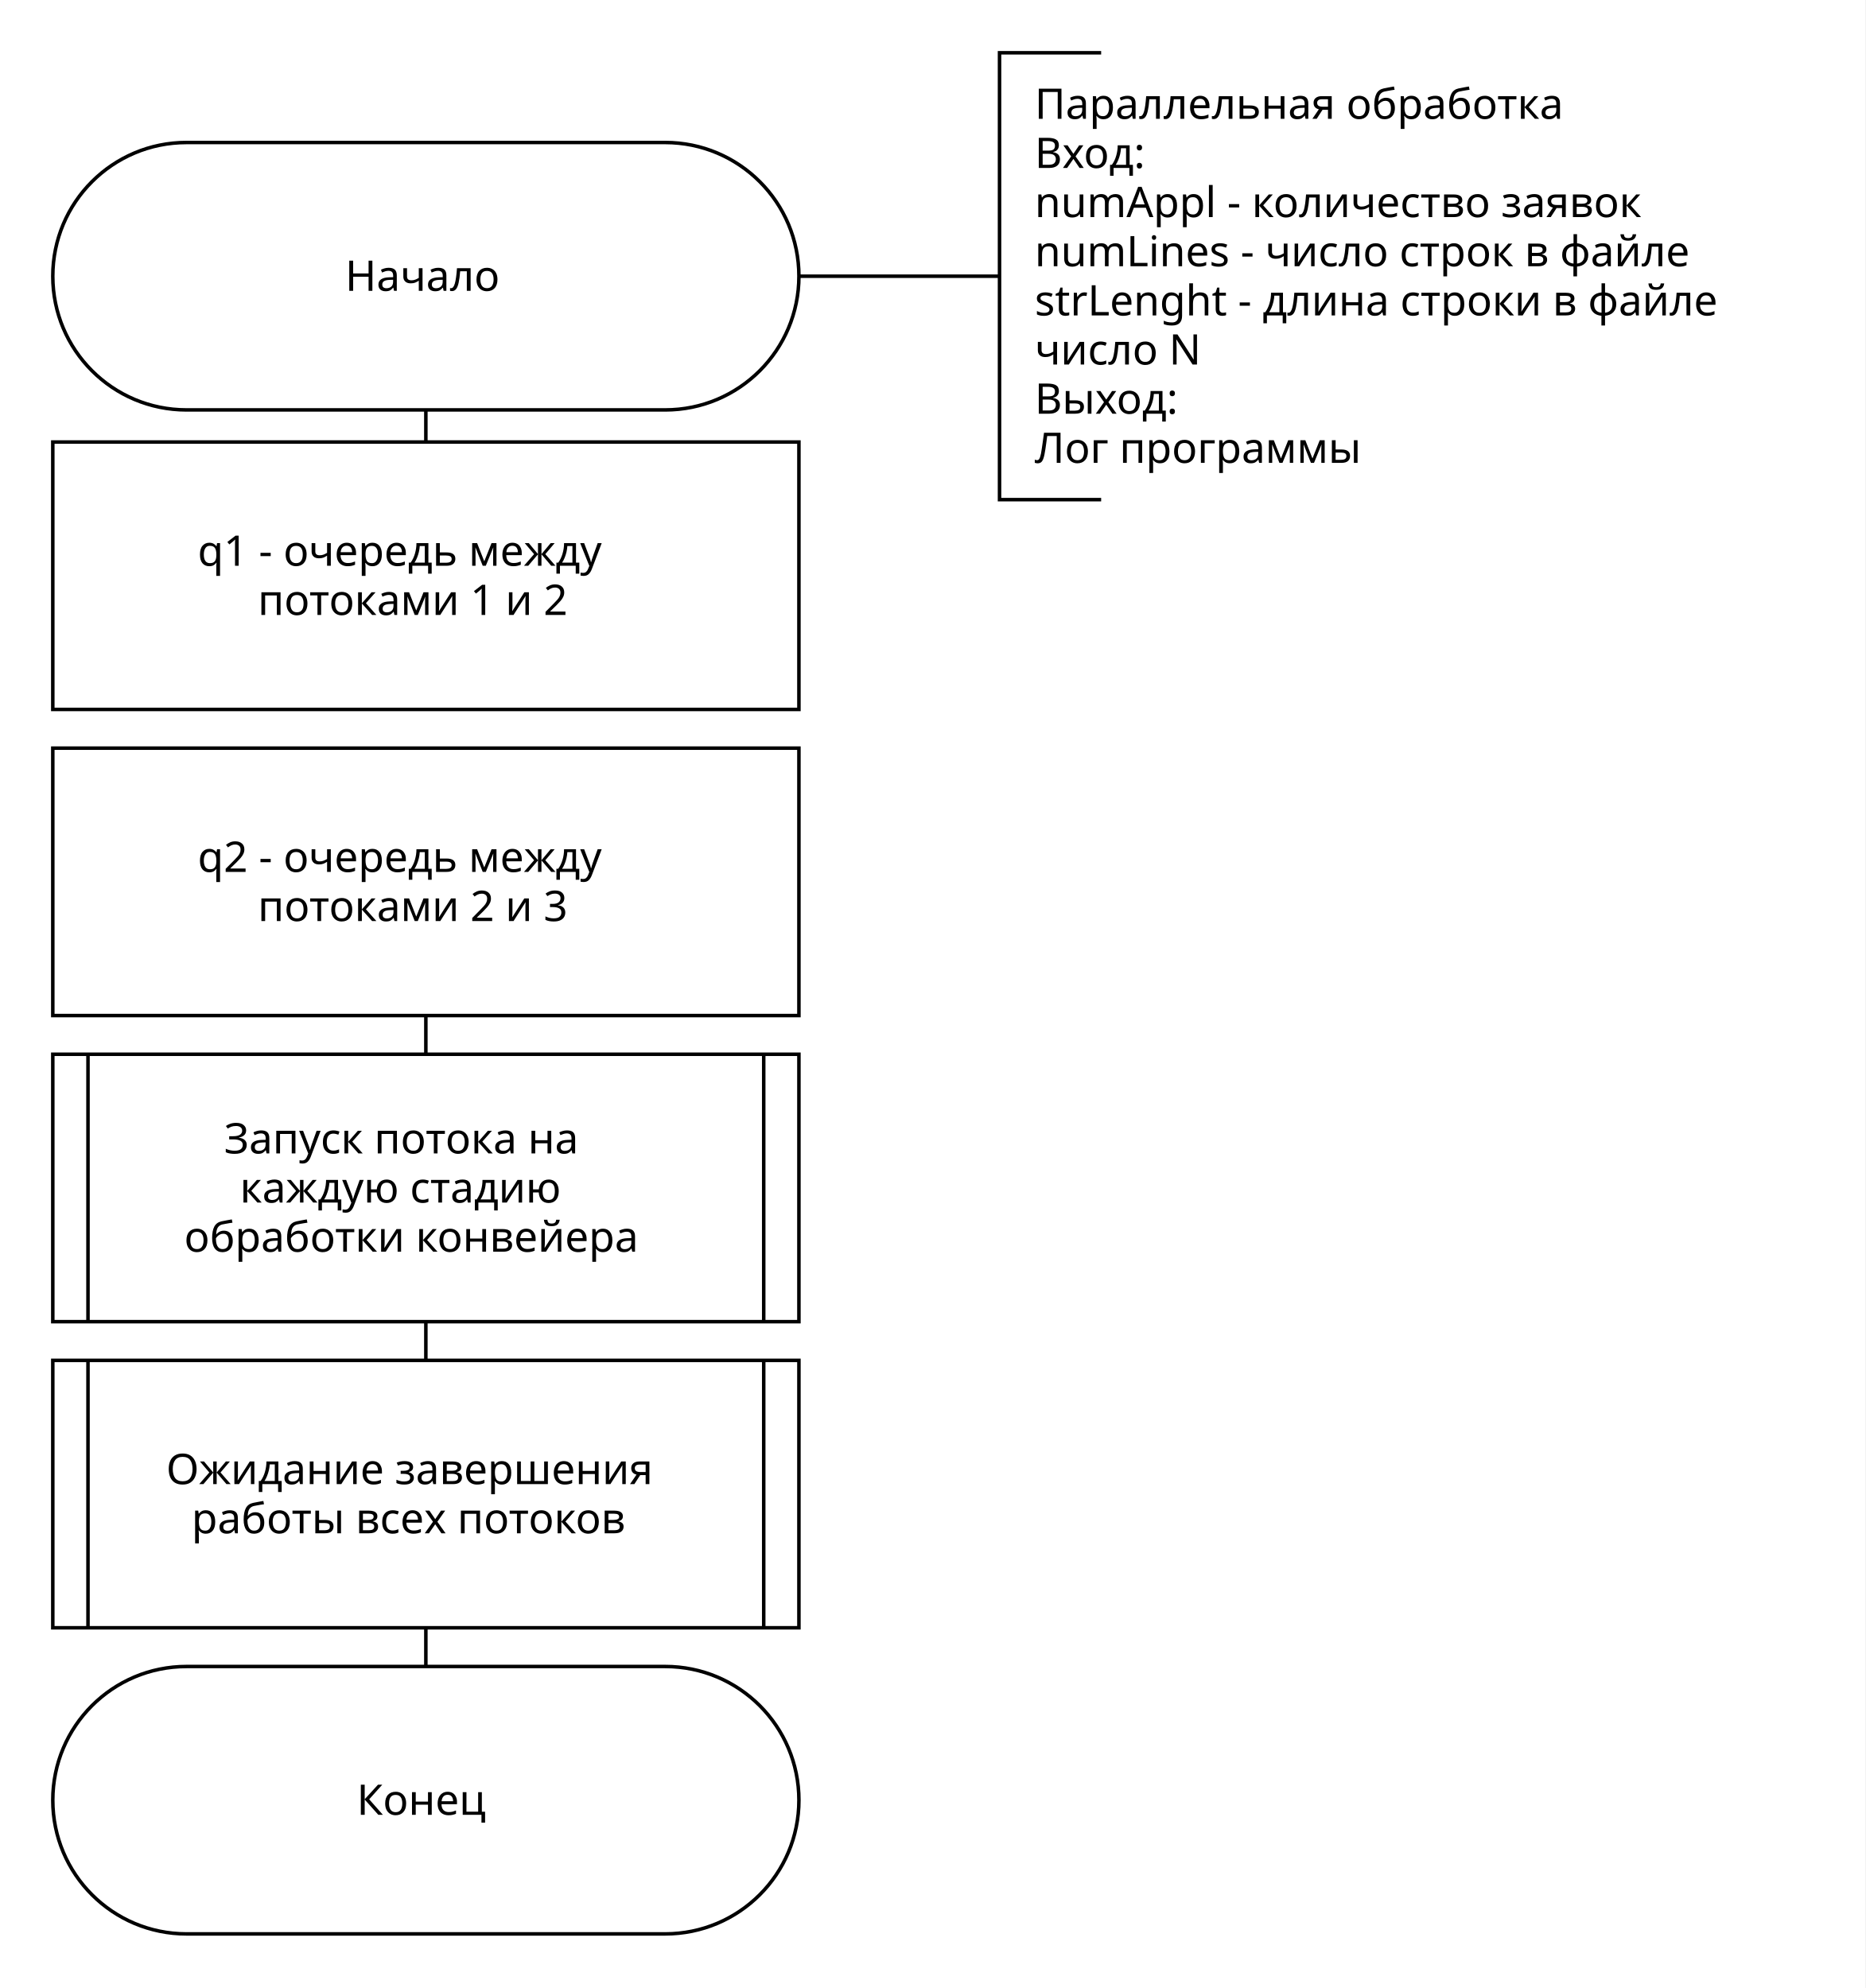
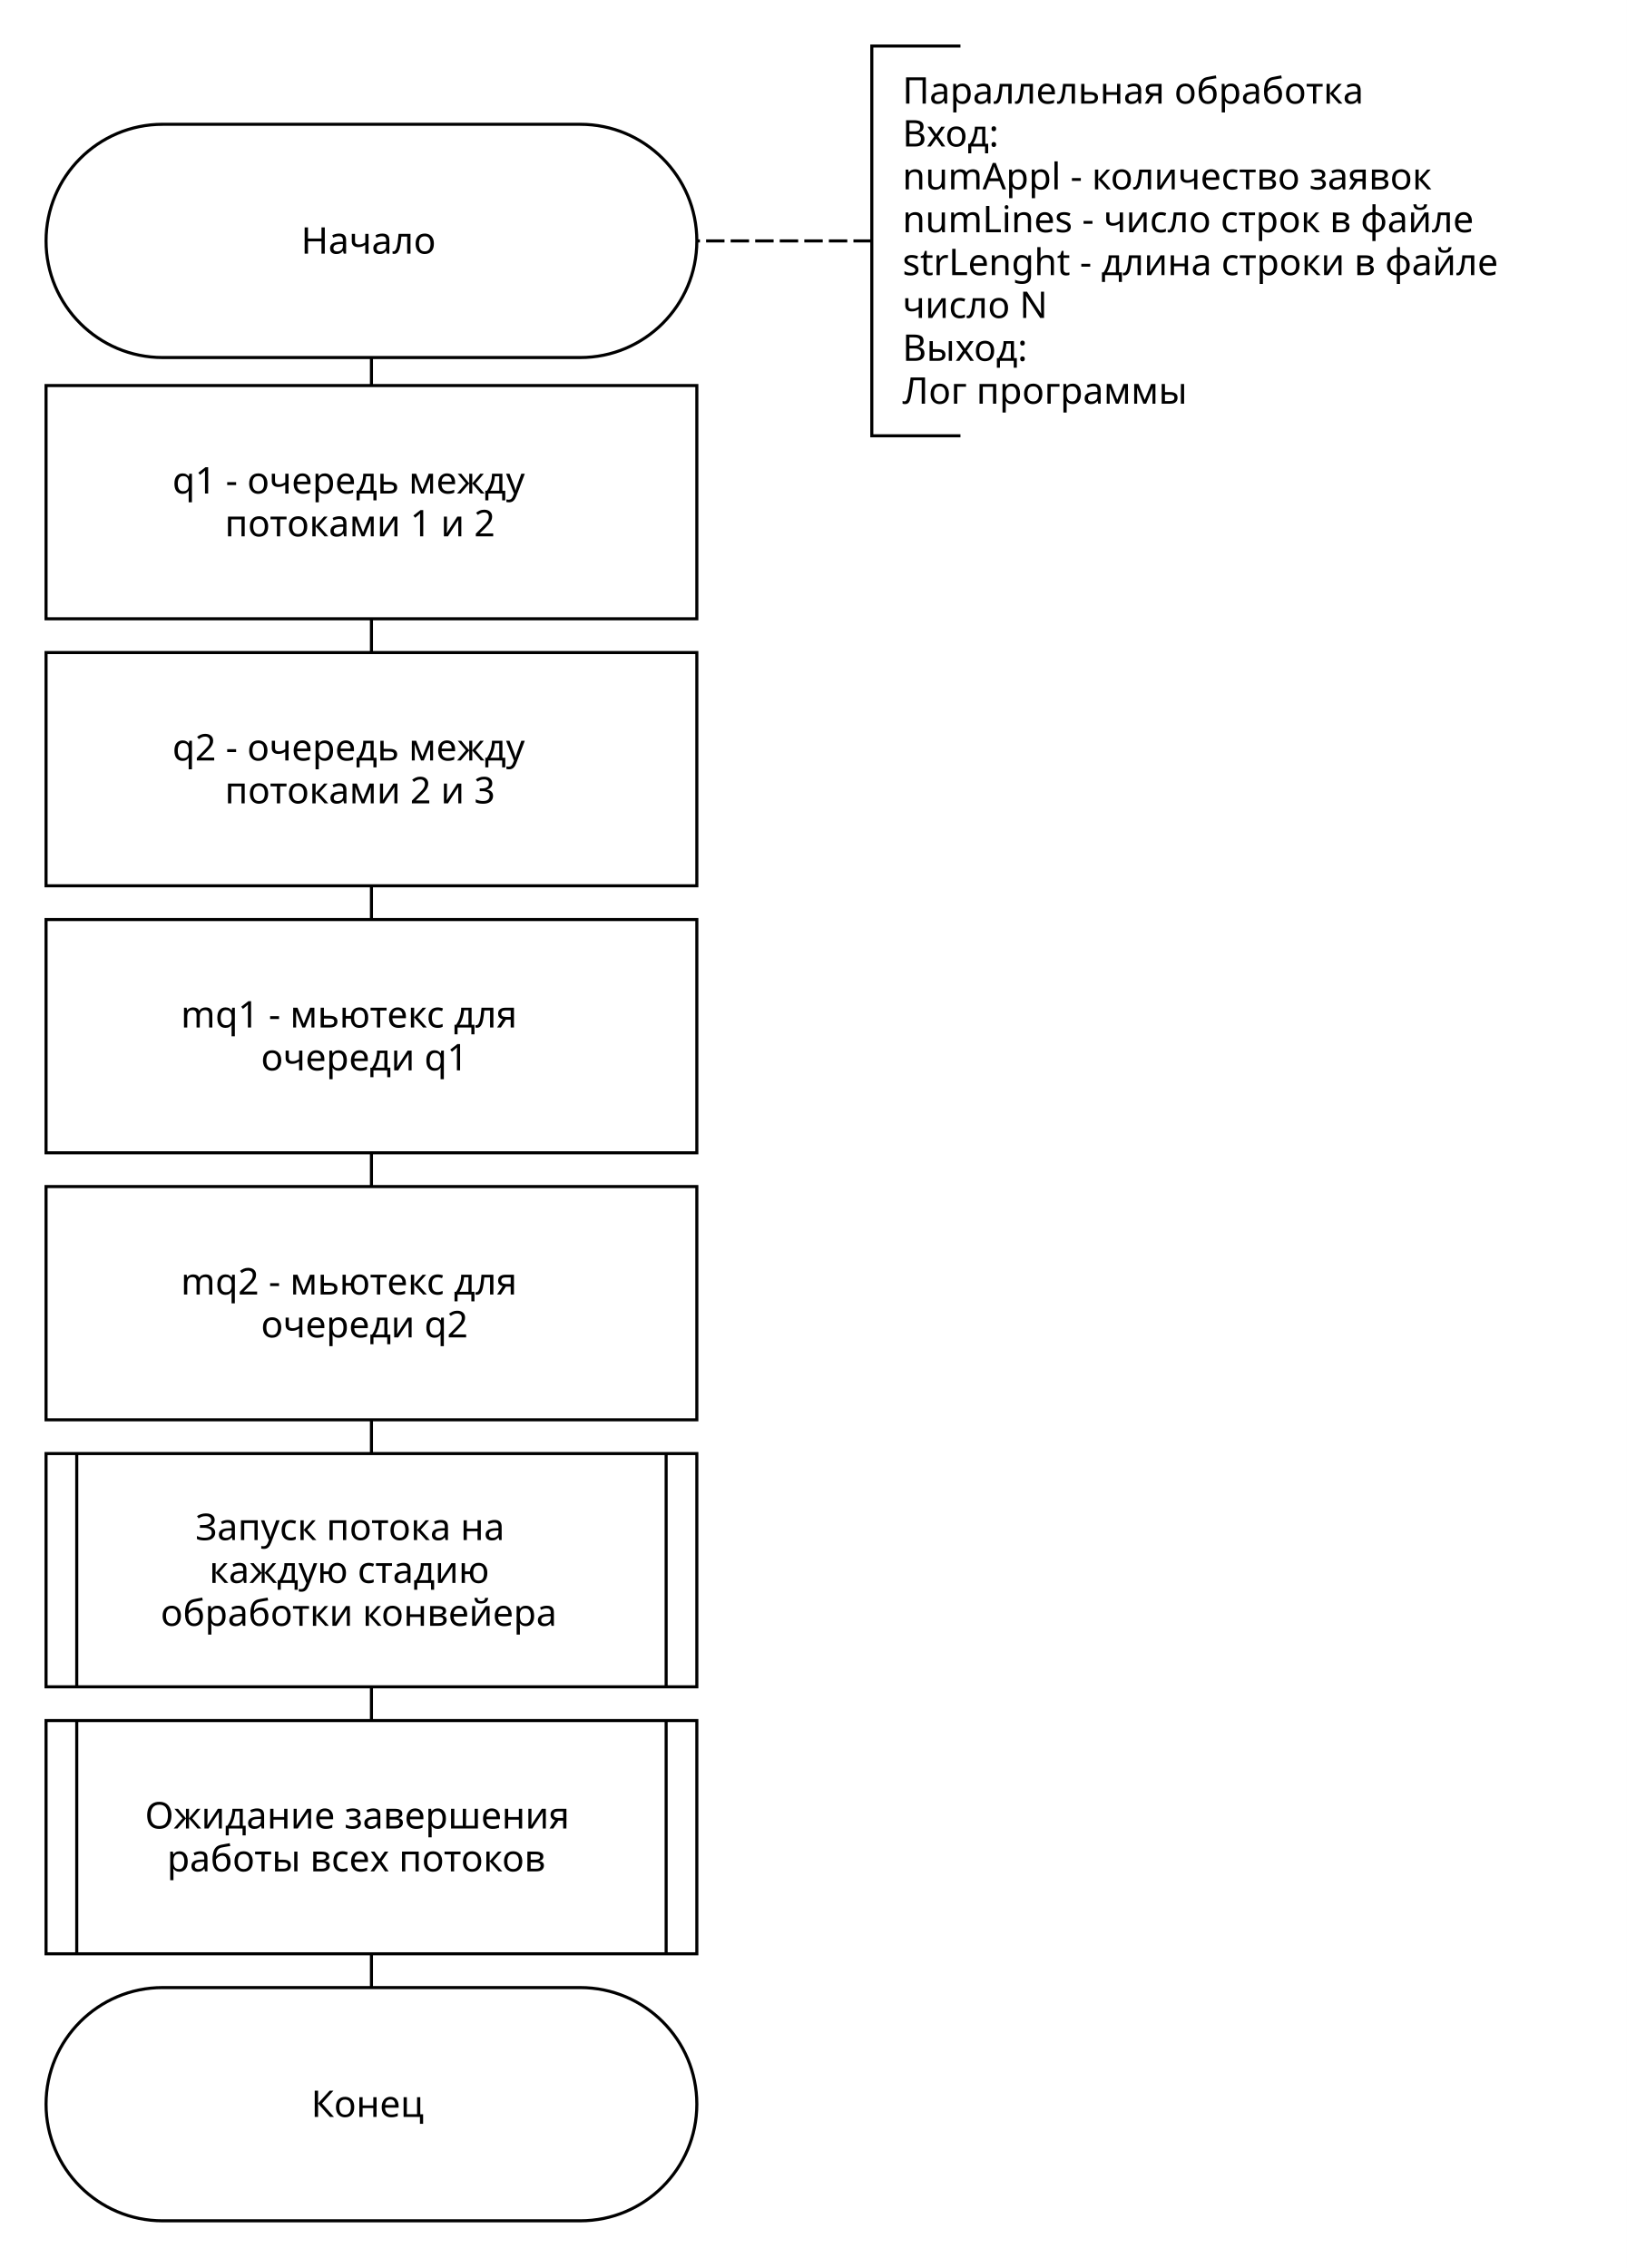
- <svg xmlns="http://www.w3.org/2000/svg" fill-opacity="1" color-rendering="auto" color-interpolation="auto" text-rendering="auto" stroke="black" stroke-linecap="square" width="530" stroke-miterlimit="10" shape-rendering="auto" stroke-opacity="1" fill="black" stroke-dasharray="none" font-weight="normal" stroke-width="1" height="565" font-family="'Dialog'" font-style="normal" stroke-linejoin="miter" font-size="12px" stroke-dashoffset="0" image-rendering="auto">
+ <svg xmlns="http://www.w3.org/2000/svg" fill-opacity="1" color-rendering="auto" color-interpolation="auto" text-rendering="auto" stroke="black" stroke-linecap="square" width="530" stroke-miterlimit="10" shape-rendering="auto" stroke-opacity="1" fill="black" stroke-dasharray="none" font-weight="normal" stroke-width="1" height="739" font-family="'Dialog'" font-style="normal" stroke-linejoin="miter" font-size="12px" stroke-dashoffset="0" image-rendering="auto">
  <defs id="genericDefs" />
  <g>
    <defs id="defs1">
      <clipPath clipPathUnits="userSpaceOnUse" id="clipPath1">
-         <path d="M0 0 L530 0 L530 565 L0 565 L0 0 Z" />
+         <path d="M0 0 L530 0 L530 739 L0 739 L0 0 Z" />
      </clipPath>
      <clipPath clipPathUnits="userSpaceOnUse" id="clipPath2">
-         <path d="M531 40 L1061 40 L1061 605 L531 605 L531 40 Z" />
+         <path d="M531 40 L1061 40 L1061 779 L531 779 L531 40 Z" />
      </clipPath>
    </defs>
    <g fill="white" text-rendering="geometricPrecision" shape-rendering="geometricPrecision" transform="translate(-531,-40)" stroke="white">
-       <rect x="531" width="530" height="565" y="40" clip-path="url(#clipPath2)" stroke="none" />
+       <rect x="531" width="530" height="739" y="40" clip-path="url(#clipPath2)" stroke="none" />
    </g>
    <g text-rendering="geometricPrecision" stroke-miterlimit="1.45" shape-rendering="geometricPrecision" transform="matrix(1,0,0,1,-531,-40)" stroke-linecap="butt">
      <rect x="546" y="80.5" clip-path="url(#clipPath2)" fill="none" width="212" rx="38" ry="38" height="76" />
      <text x="629.084" xml:space="preserve" y="122.654" clip-path="url(#clipPath2)" font-family="sans-serif" stroke="none">Начало</text>
    </g>
    <g text-rendering="geometricPrecision" stroke-miterlimit="1.45" shape-rendering="geometricPrecision" transform="matrix(1,0,0,1,-531,-40)" stroke-linecap="butt">
      <path fill="none" d="M843.875 55 L815 55 L815 182 L843.875 182" clip-path="url(#clipPath2)" />
      <text x="825.005" xml:space="preserve" y="73.764" clip-path="url(#clipPath2)" font-family="sans-serif" stroke="none">Параллельная обработка</text>
      <text x="825.005" xml:space="preserve" y="87.732" clip-path="url(#clipPath2)" font-family="sans-serif" stroke="none">Вход:</text>
      <text x="825.005" xml:space="preserve" y="101.701" clip-path="url(#clipPath2)" font-family="sans-serif" stroke="none">numAppl - количество заявок</text>
      <text x="825.005" xml:space="preserve" y="115.67" clip-path="url(#clipPath2)" font-family="sans-serif" stroke="none">numLines - число строк в файле</text>
      <text x="825.005" xml:space="preserve" y="129.639" clip-path="url(#clipPath2)" font-family="sans-serif" stroke="none">strLenght - длина строки в файле</text>
      <text x="825.005" xml:space="preserve" y="143.607" clip-path="url(#clipPath2)" font-family="sans-serif" stroke="none">число N</text>
      <text x="825.005" xml:space="preserve" y="157.576" clip-path="url(#clipPath2)" font-family="sans-serif" stroke="none">Выход:</text>
      <text x="825.005" xml:space="preserve" y="171.545" clip-path="url(#clipPath2)" font-family="sans-serif" stroke="none">Лог программы</text>
    </g>
    <g text-rendering="geometricPrecision" stroke-miterlimit="1.45" shape-rendering="geometricPrecision" transform="matrix(1,0,0,1,-531,-40)" stroke-linecap="butt">
-       <rect x="546" y="513.625" clip-path="url(#clipPath2)" fill="none" width="212" rx="38" ry="38" height="76" />
-       <text x="632.371" xml:space="preserve" y="555.779" clip-path="url(#clipPath2)" font-family="sans-serif" stroke="none">Конец</text>
+       <rect x="546" y="687.625" clip-path="url(#clipPath2)" fill="none" width="212" rx="38" ry="38" height="76" />
+       <text x="632.371" xml:space="preserve" y="729.779" clip-path="url(#clipPath2)" font-family="sans-serif" stroke="none">Конец</text>
    </g>
    <g text-rendering="geometricPrecision" stroke-miterlimit="1.45" shape-rendering="geometricPrecision" transform="matrix(1,0,0,1,-531,-40)" stroke-linecap="butt">
      <path fill="none" d="M546 165.625 L758 165.625 L758 241.625 L546 241.625 Z" clip-path="url(#clipPath2)" />
      <text x="587.166" xml:space="preserve" y="200.795" clip-path="url(#clipPath2)" font-family="sans-serif" stroke="none">q1 - очередь между </text>
      <text x="604.258" xml:space="preserve" y="214.764" clip-path="url(#clipPath2)" font-family="sans-serif" stroke="none">потоками 1 и 2</text>
    </g>
    <g text-rendering="geometricPrecision" stroke-miterlimit="1.45" shape-rendering="geometricPrecision" transform="matrix(1,0,0,1,-531,-40)" stroke-linecap="butt">
      <path fill="none" d="M546 252.625 L758 252.625 L758 328.625 L546 328.625 Z" clip-path="url(#clipPath2)" />
      <text x="587.166" xml:space="preserve" y="287.795" clip-path="url(#clipPath2)" font-family="sans-serif" stroke="none">q2 - очередь между </text>
      <text x="604.258" xml:space="preserve" y="301.764" clip-path="url(#clipPath2)" font-family="sans-serif" stroke="none">потоками 2 и 3</text>
    </g>
    <g text-rendering="geometricPrecision" stroke-miterlimit="1.45" shape-rendering="geometricPrecision" transform="matrix(1,0,0,1,-531,-40)" stroke-linecap="butt">
-       <rect fill="none" x="546" width="212" height="76" y="339.625" clip-path="url(#clipPath2)" />
-       <path fill="none" d="M556 339.625 L556 415.625 M748 339.625 L748 415.625 M556 339.625 Z" clip-path="url(#clipPath2)" />
-       <text x="594.698" xml:space="preserve" y="367.81" clip-path="url(#clipPath2)" font-family="sans-serif" stroke="none">Запуск потока на </text>
-       <text x="599.16" xml:space="preserve" y="381.779" clip-path="url(#clipPath2)" font-family="sans-serif" stroke="none">каждую стадию </text>
-       <text x="583.325" xml:space="preserve" y="395.748" clip-path="url(#clipPath2)" font-family="sans-serif" stroke="none">обработки конвейера</text>
+       <rect fill="none" x="546" width="212" height="76" y="513.625" clip-path="url(#clipPath2)" />
+       <path fill="none" d="M556 513.625 L556 589.625 M748 513.625 L748 589.625 M556 513.625 Z" clip-path="url(#clipPath2)" />
+       <text x="594.698" xml:space="preserve" y="541.811" clip-path="url(#clipPath2)" font-family="sans-serif" stroke="none">Запуск потока на </text>
+       <text x="599.16" xml:space="preserve" y="555.779" clip-path="url(#clipPath2)" font-family="sans-serif" stroke="none">каждую стадию </text>
+       <text x="583.325" xml:space="preserve" y="569.748" clip-path="url(#clipPath2)" font-family="sans-serif" stroke="none">обработки конвейера</text>
    </g>
    <g text-rendering="geometricPrecision" stroke-miterlimit="1.45" shape-rendering="geometricPrecision" transform="matrix(1,0,0,1,-531,-40)" stroke-linecap="butt">
-       <rect fill="none" x="546" width="212" height="76" y="426.625" clip-path="url(#clipPath2)" />
-       <path fill="none" d="M556 426.625 L556 502.625 M748 426.625 L748 502.625 M556 426.625 Z" clip-path="url(#clipPath2)" />
-       <text x="578.21" xml:space="preserve" y="461.795" clip-path="url(#clipPath2)" font-family="sans-serif" stroke="none">Ожидание завершения</text>
-       <text x="585.429" xml:space="preserve" y="475.764" clip-path="url(#clipPath2)" font-family="sans-serif" stroke="none">работы всех потоков</text>
+       <rect fill="none" x="546" width="212" height="76" y="600.625" clip-path="url(#clipPath2)" />
+       <path fill="none" d="M556 600.625 L556 676.625 M748 600.625 L748 676.625 M556 600.625 Z" clip-path="url(#clipPath2)" />
+       <text x="578.21" xml:space="preserve" y="635.795" clip-path="url(#clipPath2)" font-family="sans-serif" stroke="none">Ожидание завершения</text>
+       <text x="585.429" xml:space="preserve" y="649.764" clip-path="url(#clipPath2)" font-family="sans-serif" stroke="none">работы всех потоков</text>
    </g>
    <g text-rendering="geometricPrecision" stroke-miterlimit="1.45" shape-rendering="geometricPrecision" transform="matrix(1,0,0,1,-531,-40)" stroke-linecap="butt">
+       <path fill="none" d="M546 339.625 L758 339.625 L758 415.625 L546 415.625 Z" clip-path="url(#clipPath2)" />
+       <text x="589.92" xml:space="preserve" y="374.795" clip-path="url(#clipPath2)" font-family="sans-serif" stroke="none">mq1 - мьютекс для </text>
+       <text x="616.012" xml:space="preserve" y="388.764" clip-path="url(#clipPath2)" font-family="sans-serif" stroke="none">очереди q1</text>
+     </g>
+     <g text-rendering="geometricPrecision" stroke-miterlimit="1.45" shape-rendering="geometricPrecision" transform="matrix(1,0,0,1,-531,-40)" stroke-linecap="butt">
+       <path fill="none" d="M546 426.625 L758 426.625 L758 502.625 L546 502.625 Z" clip-path="url(#clipPath2)" />
+       <text x="589.92" xml:space="preserve" y="461.795" clip-path="url(#clipPath2)" font-family="sans-serif" stroke="none">mq2 - мьютекс для </text>
+       <text x="616.012" xml:space="preserve" y="475.764" clip-path="url(#clipPath2)" font-family="sans-serif" stroke="none">очереди q2</text>
+     </g>
+     <g text-rendering="geometricPrecision" stroke-miterlimit="1.45" stroke-dasharray="6,2" shape-rendering="geometricPrecision" transform="matrix(1,0,0,1,-531,-40)" stroke-linecap="butt">
      <path fill="none" d="M815.014 118.5 L757.983 118.5" clip-path="url(#clipPath2)" />
    </g>
    <g text-rendering="geometricPrecision" stroke-miterlimit="1.45" shape-rendering="geometricPrecision" transform="matrix(1,0,0,1,-531,-40)" stroke-linecap="butt">
      <path fill="none" d="M652 156.532 L652 165.592" clip-path="url(#clipPath2)" />
+       <path fill="none" d="M652 241.645 L652 252.599" clip-path="url(#clipPath2)" />
+       <path fill="none" d="M652 589.645 L652 600.599" clip-path="url(#clipPath2)" />
+       <path fill="none" d="M652 676.645 L652 687.599" clip-path="url(#clipPath2)" />
      <path fill="none" d="M652 328.645 L652 339.599" clip-path="url(#clipPath2)" />
      <path fill="none" d="M652 415.645 L652 426.599" clip-path="url(#clipPath2)" />
      <path fill="none" d="M652 502.645 L652 513.599" clip-path="url(#clipPath2)" />
    </g>
  </g>
</svg>
